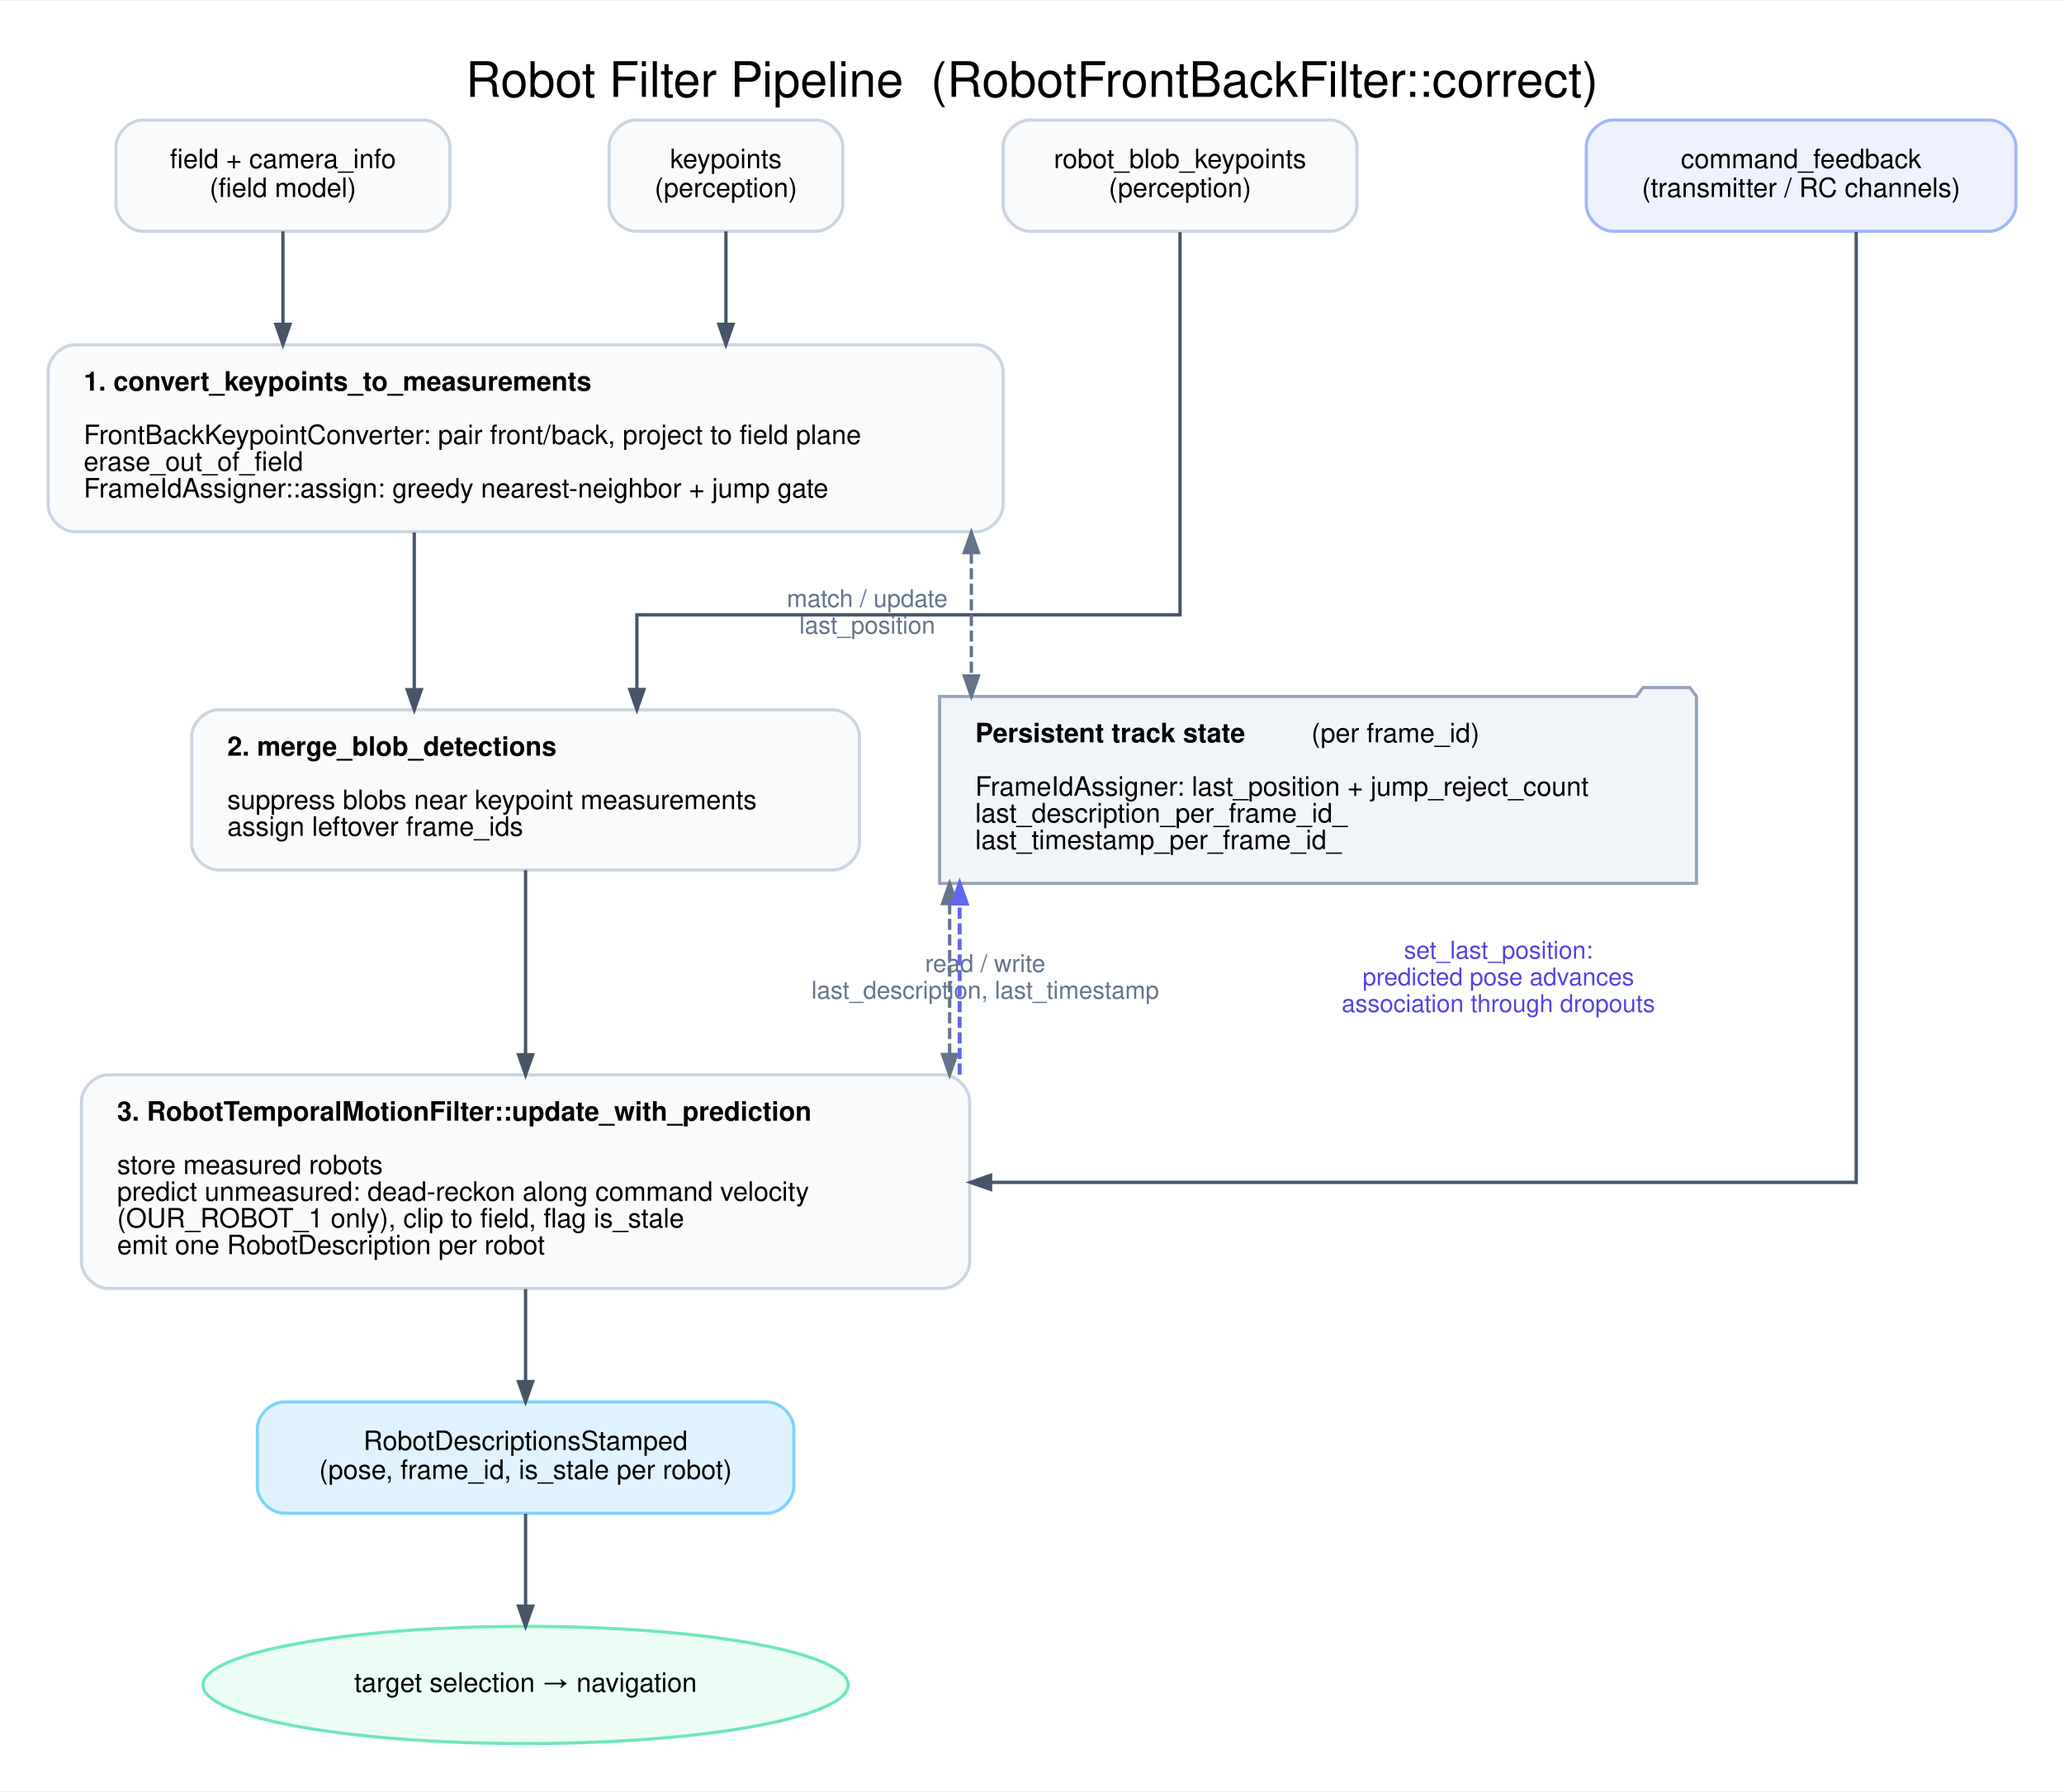
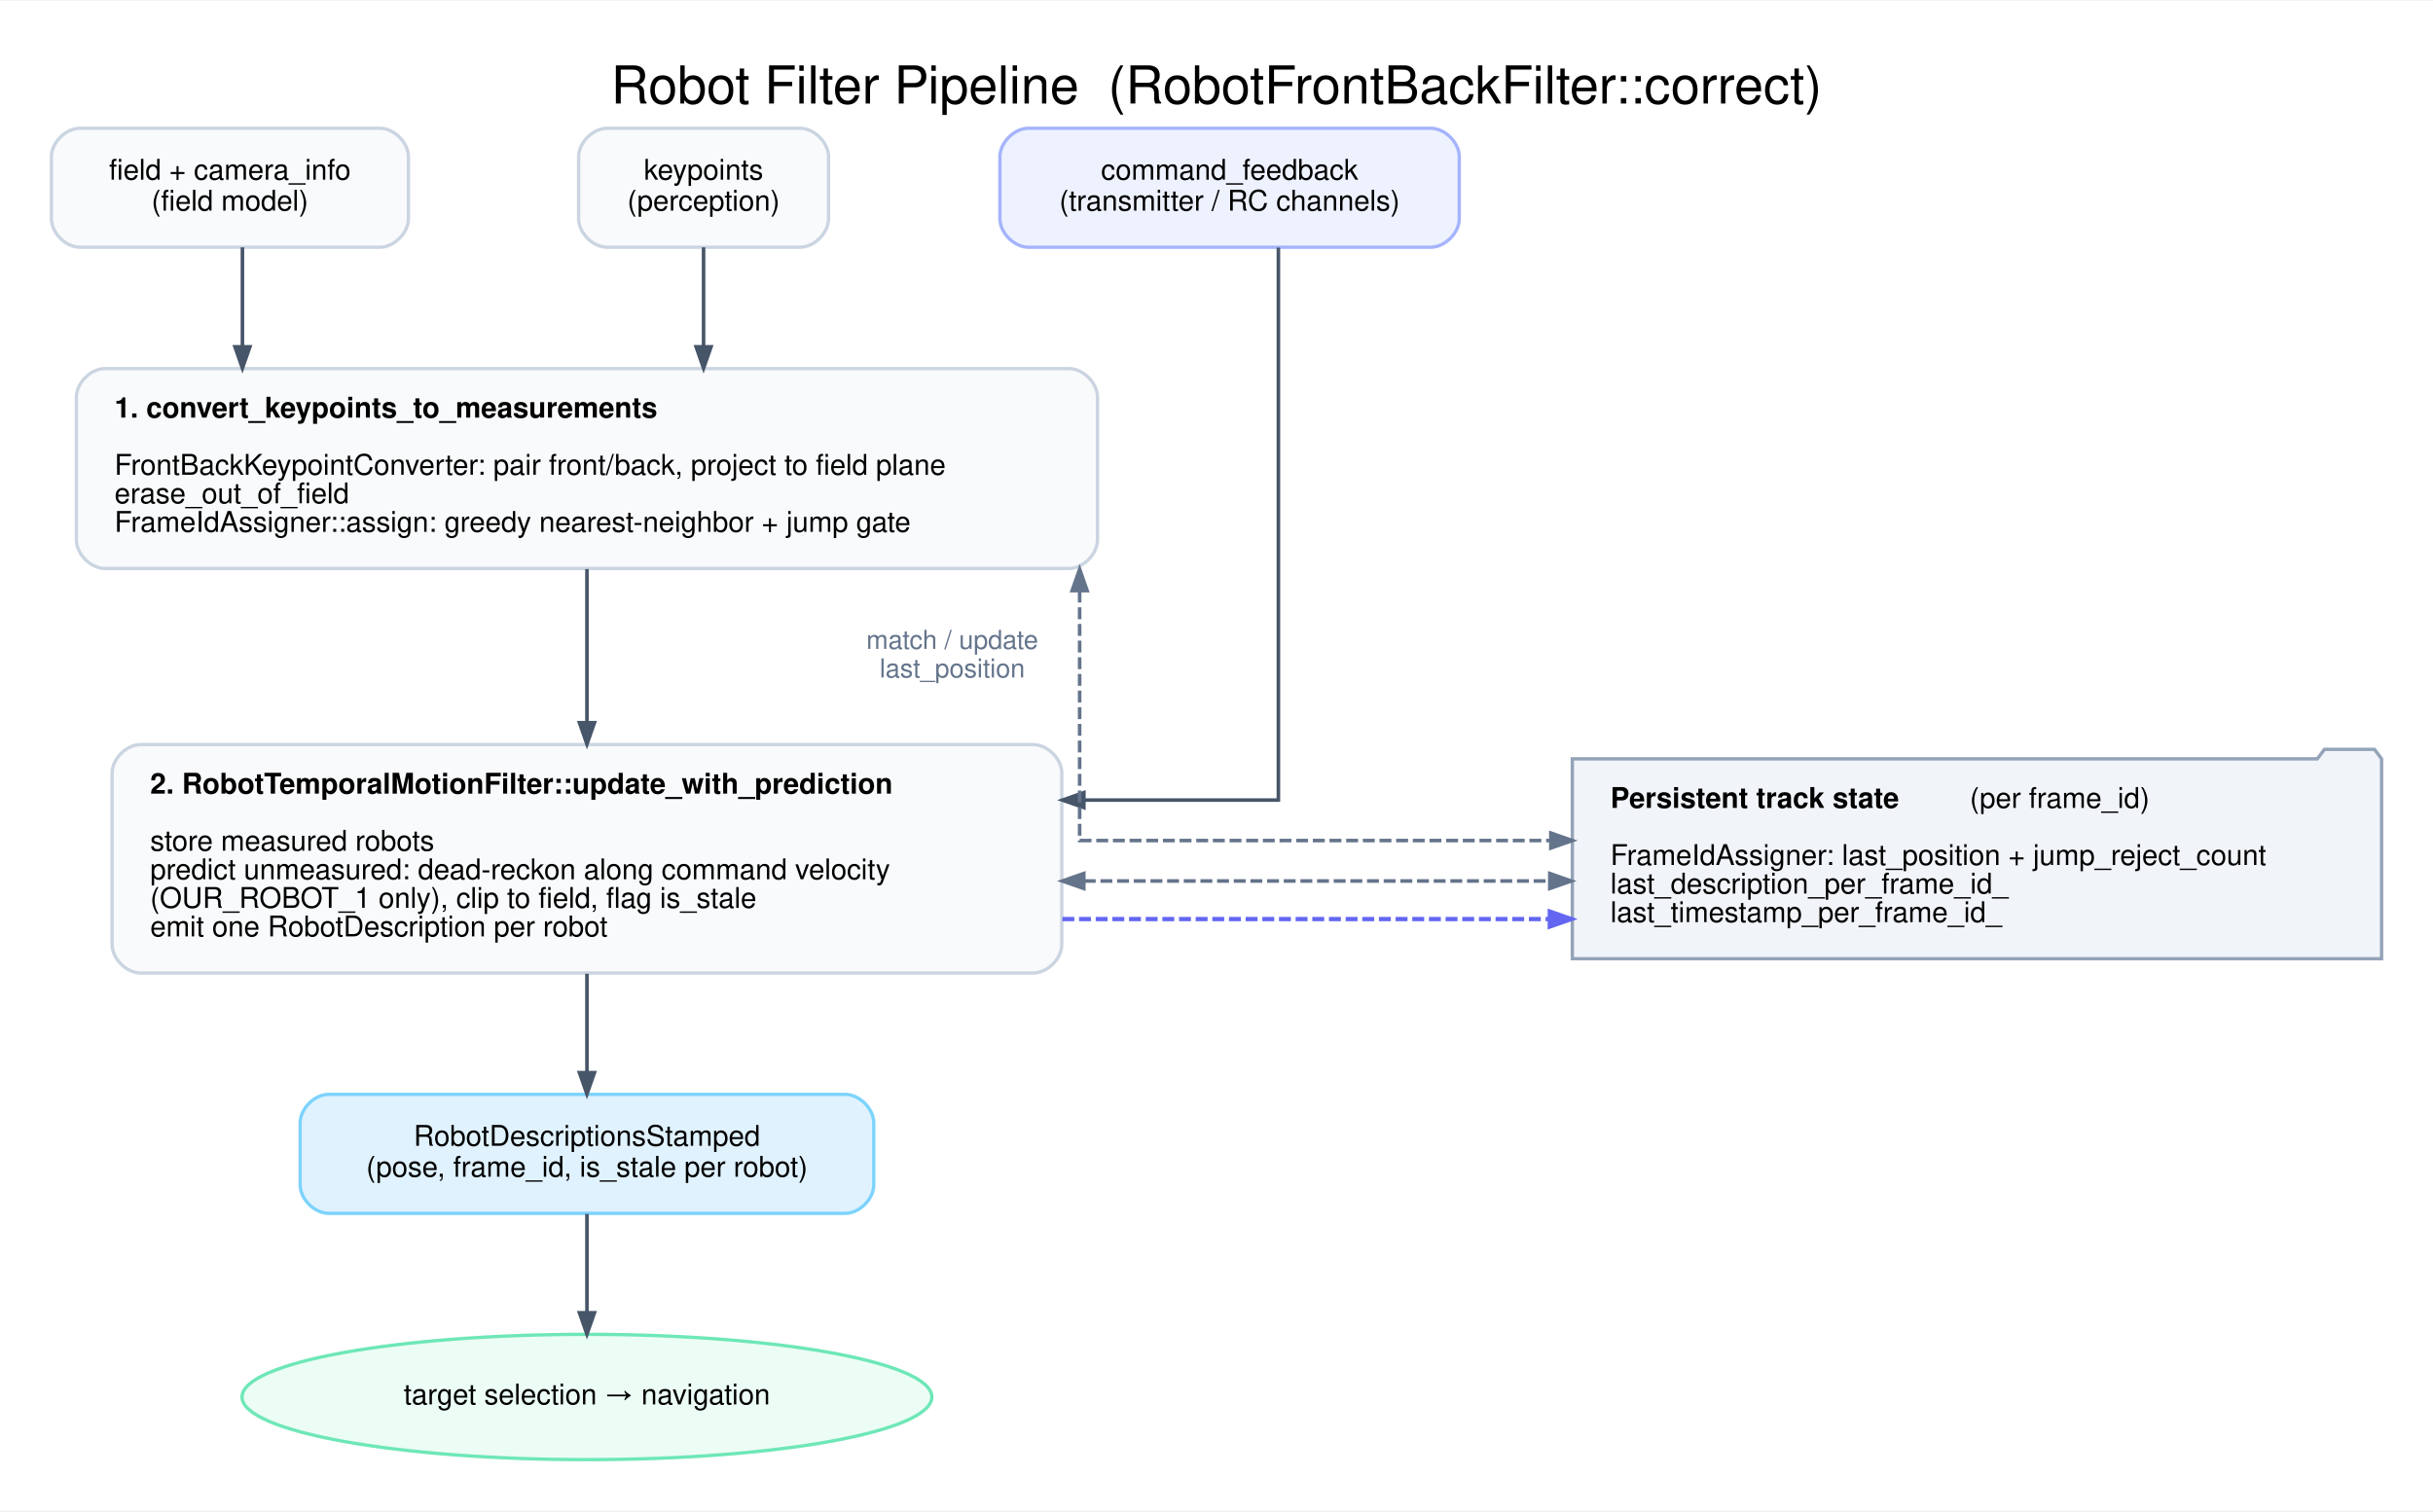
- <svg xmlns="http://www.w3.org/2000/svg" width="927pt" height="805pt" viewBox="0.00 0.00 927.20 804.53">
-   <g id="graph0" class="graph" transform="scale(1 1) rotate(0) translate(21.6 782.93)">
-     <polygon fill="white" stroke="transparent" points="-21.6,21.6 -21.6,-782.93 905.6,-782.93 905.6,21.6 -21.6,21.6" />
-     <text text-anchor="middle" x="442" y="-739.73" font-family="Helvetica,sans-Serif" font-size="22.00">Robot Filter Pipeline  (RobotFrontBackFilter::correct)</text>
+ <svg xmlns="http://www.w3.org/2000/svg" width="1022pt" height="635pt" viewBox="0.00 0.00 1022.20 634.53">
+   <g id="graph0" class="graph" transform="scale(1 1) rotate(0) translate(21.6 612.93)">
+     <polygon fill="white" stroke="transparent" points="-21.6,21.6 -21.6,-612.93 1000.6,-612.93 1000.6,21.6 -21.6,21.6" />
+     <text text-anchor="middle" x="489.5" y="-569.73" font-family="Helvetica,sans-Serif" font-size="22.00">Robot Filter Pipeline  (RobotFrontBackFilter::correct)</text>
    <g id="node1" class="node">
-       <path fill="#f8fafc" stroke="#cbd5e1" stroke-width="1.4" d="M168.5,-729.33C168.5,-729.33 42.5,-729.33 42.5,-729.33 36.5,-729.33 30.5,-723.33 30.5,-717.33 30.5,-717.33 30.5,-691.33 30.5,-691.33 30.5,-685.33 36.5,-679.33 42.5,-679.33 42.5,-679.33 168.5,-679.33 168.5,-679.33 174.5,-679.33 180.5,-685.33 180.5,-691.33 180.5,-691.33 180.5,-717.33 180.5,-717.33 180.5,-723.33 174.5,-729.33 168.5,-729.33" />
-       <text text-anchor="middle" x="105.5" y="-707.73" font-family="Helvetica,sans-Serif" font-size="12.00">field + camera_info</text>
-       <text text-anchor="middle" x="105.5" y="-694.73" font-family="Helvetica,sans-Serif" font-size="12.00">(field model)</text>
+       <path fill="#f8fafc" stroke="#cbd5e1" stroke-width="1.4" d="M138,-559.33C138,-559.33 12,-559.33 12,-559.33 6,-559.33 0,-553.33 0,-547.33 0,-547.33 0,-521.33 0,-521.33 0,-515.33 6,-509.33 12,-509.33 12,-509.33 138,-509.33 138,-509.33 144,-509.33 150,-515.33 150,-521.33 150,-521.33 150,-547.33 150,-547.33 150,-553.33 144,-559.33 138,-559.33" />
+       <text text-anchor="middle" x="75" y="-537.73" font-family="Helvetica,sans-Serif" font-size="12.00">field + camera_info</text>
+       <text text-anchor="middle" x="75" y="-524.73" font-family="Helvetica,sans-Serif" font-size="12.00">(field model)</text>
    </g>
    <g id="node2" class="node">
-       <path fill="#f8fafc" stroke="#cbd5e1" stroke-width="1.4" d="M345,-729.33C345,-729.33 264,-729.33 264,-729.33 258,-729.33 252,-723.33 252,-717.33 252,-717.33 252,-691.33 252,-691.33 252,-685.33 258,-679.33 264,-679.33 264,-679.33 345,-679.33 345,-679.33 351,-679.33 357,-685.33 357,-691.33 357,-691.33 357,-717.33 357,-717.33 357,-723.33 351,-729.33 345,-729.33" />
-       <text text-anchor="middle" x="304.5" y="-707.73" font-family="Helvetica,sans-Serif" font-size="12.00">keypoints</text>
-       <text text-anchor="middle" x="304.5" y="-694.73" font-family="Helvetica,sans-Serif" font-size="12.00">(perception)</text>
+       <path fill="#f8fafc" stroke="#cbd5e1" stroke-width="1.4" d="M314.5,-559.33C314.5,-559.33 233.5,-559.33 233.5,-559.33 227.5,-559.33 221.5,-553.33 221.5,-547.33 221.5,-547.33 221.5,-521.33 221.5,-521.33 221.5,-515.33 227.5,-509.33 233.5,-509.33 233.5,-509.33 314.5,-509.33 314.5,-509.33 320.5,-509.33 326.5,-515.33 326.5,-521.33 326.5,-521.33 326.5,-547.33 326.5,-547.33 326.5,-553.33 320.5,-559.33 314.5,-559.33" />
+       <text text-anchor="middle" x="274" y="-537.73" font-family="Helvetica,sans-Serif" font-size="12.00">keypoints</text>
+       <text text-anchor="middle" x="274" y="-524.73" font-family="Helvetica,sans-Serif" font-size="12.00">(perception)</text>
+     </g>
+     <g id="node4" class="node">
+       <path fill="#f8fafc" stroke="#cbd5e1" stroke-width="1.4" d="M427.5,-458.33C427.5,-458.33 22.5,-458.33 22.5,-458.33 16.5,-458.33 10.5,-452.33 10.5,-446.33 10.5,-446.33 10.5,-386.33 10.5,-386.33 10.5,-380.33 16.5,-374.33 22.5,-374.33 22.5,-374.33 427.5,-374.33 427.5,-374.33 433.5,-374.33 439.5,-380.33 439.5,-386.33 439.5,-386.33 439.5,-446.33 439.5,-446.33 439.5,-452.33 433.5,-458.33 427.5,-458.33" />
+       <text text-anchor="start" x="26.5" y="-437.73" font-family="Helvetica,sans-Serif" font-weight="bold" font-size="12.00">1. convert_keypoints_to_measurements</text>
+       <text text-anchor="start" x="26.5" y="-413.73" font-family="Helvetica,sans-Serif" font-size="12.00">FrontBackKeypointConverter: pair front/back, project to field plane</text>
+       <text text-anchor="start" x="26.5" y="-401.73" font-family="Helvetica,sans-Serif" font-size="12.00">erase_out_of_field</text>
+       <text text-anchor="start" x="26.5" y="-389.73" font-family="Helvetica,sans-Serif" font-size="12.00">FrameIdAssigner::assign: greedy nearest-neighbor + jump gate</text>
+     </g>
+     <g id="edge3" class="edge">
+       <path fill="none" stroke="#475569" stroke-width="1.5" d="M80.25,-509.3C80.25,-509.3 80.25,-467.5 80.25,-467.5" />
+       <polygon fill="#475569" stroke="#475569" stroke-width="1.5" points="83.4,-467.5 80.25,-458.5 77.1,-467.5 83.4,-467.5" />
+     </g>
+     <g id="node3" class="node">
+       <path fill="#eef2ff" stroke="#a5b4fc" stroke-width="1.4" d="M579.5,-559.33C579.5,-559.33 410.5,-559.33 410.5,-559.33 404.5,-559.33 398.5,-553.33 398.5,-547.33 398.5,-547.33 398.5,-521.33 398.5,-521.33 398.5,-515.33 404.5,-509.33 410.5,-509.33 410.5,-509.33 579.5,-509.33 579.5,-509.33 585.5,-509.33 591.5,-515.33 591.5,-521.33 591.5,-521.33 591.5,-547.33 591.5,-547.33 591.5,-553.33 585.5,-559.33 579.5,-559.33" />
+       <text text-anchor="middle" x="495" y="-537.73" font-family="Helvetica,sans-Serif" font-size="12.00">command_feedback</text>
+       <text text-anchor="middle" x="495" y="-524.73" font-family="Helvetica,sans-Serif" font-size="12.00">(transmitter / RC channels)</text>
+     </g>
+     <g id="edge4" class="edge">
+       <path fill="none" stroke="#475569" stroke-width="1.5" d="M274,-509.3C274,-509.3 274,-467.5 274,-467.5" />
+       <polygon fill="#475569" stroke="#475569" stroke-width="1.5" points="277.15,-467.5 274,-458.5 270.85,-467.5 277.15,-467.5" />
    </g>
    <g id="node5" class="node">
-       <path fill="#f8fafc" stroke="#cbd5e1" stroke-width="1.4" d="M417,-628.33C417,-628.33 12,-628.33 12,-628.33 6,-628.33 0,-622.33 0,-616.33 0,-616.33 0,-556.33 0,-556.33 0,-550.33 6,-544.33 12,-544.33 12,-544.33 417,-544.33 417,-544.33 423,-544.33 429,-550.33 429,-556.33 429,-556.33 429,-616.33 429,-616.33 429,-622.33 423,-628.33 417,-628.33" />
-       <text text-anchor="start" x="16" y="-607.73" font-family="Helvetica,sans-Serif" font-weight="bold" font-size="12.00">1. convert_keypoints_to_measurements</text>
-       <text text-anchor="start" x="16" y="-583.73" font-family="Helvetica,sans-Serif" font-size="12.00">FrontBackKeypointConverter: pair front/back, project to field plane</text>
-       <text text-anchor="start" x="16" y="-571.73" font-family="Helvetica,sans-Serif" font-size="12.00">erase_out_of_field</text>
-       <text text-anchor="start" x="16" y="-559.73" font-family="Helvetica,sans-Serif" font-size="12.00">FrameIdAssigner::assign: greedy nearest-neighbor + jump gate</text>
+       <path fill="#f8fafc" stroke="#cbd5e1" stroke-width="1.4" d="M412.5,-300.33C412.5,-300.33 37.5,-300.33 37.5,-300.33 31.5,-300.33 25.5,-294.33 25.5,-288.33 25.5,-288.33 25.5,-216.33 25.5,-216.33 25.5,-210.33 31.5,-204.33 37.5,-204.33 37.5,-204.33 412.5,-204.33 412.5,-204.33 418.5,-204.33 424.5,-210.33 424.5,-216.33 424.5,-216.33 424.5,-288.33 424.5,-288.33 424.5,-294.33 418.5,-300.33 412.5,-300.33" />
+       <text text-anchor="start" x="41.5" y="-279.73" font-family="Helvetica,sans-Serif" font-weight="bold" font-size="12.00">2. RobotTemporalMotionFilter::update_with_prediction</text>
+       <text text-anchor="start" x="41.5" y="-255.73" font-family="Helvetica,sans-Serif" font-size="12.00">store measured robots</text>
+       <text text-anchor="start" x="41.5" y="-243.73" font-family="Helvetica,sans-Serif" font-size="12.00">predict unmeasured: dead-reckon along command velocity</text>
+       <text text-anchor="start" x="41.5" y="-231.73" font-family="Helvetica,sans-Serif" font-size="12.00">(OUR_ROBOT_1 only), clip to field, flag is_stale</text>
+       <text text-anchor="start" x="41.5" y="-219.73" font-family="Helvetica,sans-Serif" font-size="12.00">emit one RobotDescription per robot</text>
    </g>
-     <g id="edge4" class="edge">
-       <path fill="none" stroke="#475569" stroke-width="1.5" d="M105.5,-679.3C105.5,-679.3 105.5,-637.5 105.5,-637.5" />
-       <polygon fill="#475569" stroke="#475569" stroke-width="1.5" points="108.65,-637.5 105.5,-628.5 102.35,-637.5 108.65,-637.5" />
-     </g>
-     <g id="node3" class="node">
-       <path fill="#f8fafc" stroke="#cbd5e1" stroke-width="1.4" d="M576,-729.33C576,-729.33 441,-729.33 441,-729.33 435,-729.33 429,-723.33 429,-717.33 429,-717.33 429,-691.33 429,-691.33 429,-685.33 435,-679.33 441,-679.33 441,-679.33 576,-679.33 576,-679.33 582,-679.33 588,-685.33 588,-691.33 588,-691.33 588,-717.33 588,-717.33 588,-723.33 582,-729.33 576,-729.33" />
-       <text text-anchor="middle" x="508.5" y="-707.73" font-family="Helvetica,sans-Serif" font-size="12.00">robot_blob_keypoints</text>
-       <text text-anchor="middle" x="508.5" y="-694.73" font-family="Helvetica,sans-Serif" font-size="12.00">(perception)</text>
+     <g id="edge6" class="edge">
+       <path fill="none" stroke="#475569" stroke-width="1.5" d="M515.5,-509.18C515.5,-444.43 515.5,-277 515.5,-277 515.5,-277 433.78,-277 433.78,-277" />
+       <polygon fill="#475569" stroke="#475569" stroke-width="1.5" points="433.78,-273.85 424.78,-277 433.78,-280.15 433.78,-273.85" />
    </g>
    <g id="edge5" class="edge">
-       <path fill="none" stroke="#475569" stroke-width="1.5" d="M304.5,-679.3C304.5,-679.3 304.5,-637.5 304.5,-637.5" />
-       <polygon fill="#475569" stroke="#475569" stroke-width="1.5" points="307.65,-637.5 304.5,-628.5 301.35,-637.5 307.65,-637.5" />
-     </g>
-     <g id="node4" class="node">
-       <path fill="#eef2ff" stroke="#a5b4fc" stroke-width="1.4" d="M872,-729.33C872,-729.33 703,-729.33 703,-729.33 697,-729.33 691,-723.33 691,-717.33 691,-717.33 691,-691.33 691,-691.33 691,-685.33 697,-679.33 703,-679.33 703,-679.33 872,-679.33 872,-679.33 878,-679.33 884,-685.33 884,-691.33 884,-691.33 884,-717.33 884,-717.33 884,-723.33 878,-729.33 872,-729.33" />
-       <text text-anchor="middle" x="787.5" y="-707.73" font-family="Helvetica,sans-Serif" font-size="12.00">command_feedback</text>
-       <text text-anchor="middle" x="787.5" y="-694.73" font-family="Helvetica,sans-Serif" font-size="12.00">(transmitter / RC channels)</text>
+       <path fill="none" stroke="#475569" stroke-width="1.5" d="M225,-374.09C225,-374.09 225,-309.51 225,-309.51" />
+       <polygon fill="#475569" stroke="#475569" stroke-width="1.5" points="228.15,-309.51 225,-300.51 221.85,-309.51 228.15,-309.51" />
    </g>
    <g id="node6" class="node">
-       <path fill="#f8fafc" stroke="#cbd5e1" stroke-width="1.4" d="M352.5,-464.33C352.5,-464.33 76.5,-464.33 76.5,-464.33 70.5,-464.33 64.5,-458.33 64.5,-452.33 64.5,-452.33 64.5,-404.33 64.5,-404.33 64.5,-398.33 70.5,-392.33 76.5,-392.33 76.5,-392.33 352.5,-392.33 352.5,-392.33 358.5,-392.33 364.5,-398.33 364.5,-404.33 364.5,-404.33 364.5,-452.33 364.5,-452.33 364.5,-458.33 358.5,-464.33 352.5,-464.33" />
-       <text text-anchor="start" x="80.5" y="-443.73" font-family="Helvetica,sans-Serif" font-weight="bold" font-size="12.00">2. merge_blob_detections</text>
-       <text text-anchor="start" x="80.5" y="-419.73" font-family="Helvetica,sans-Serif" font-size="12.00">suppress blobs near keypoint measurements</text>
-       <text text-anchor="start" x="80.5" y="-407.73" font-family="Helvetica,sans-Serif" font-size="12.00">assign leftover frame_ids</text>
+       <polygon fill="#f1f5f9" stroke="#94a3b8" stroke-width="1.4" points="979,-294.33 976,-298.33 955,-298.33 952,-294.33 639,-294.33 639,-210.33 979,-210.33 979,-294.33" />
+       <text text-anchor="start" x="655" y="-273.73" font-family="Helvetica,sans-Serif" font-weight="bold" font-size="12.00">Persistent track state</text>
+       <text text-anchor="start" x="806" y="-273.73" font-family="Helvetica,sans-Serif" font-size="12.00"> (per frame_id)</text>
+       <text text-anchor="start" x="655" y="-249.73" font-family="Helvetica,sans-Serif" font-size="12.00">FrameIdAssigner: last_position + jump_reject_count</text>
+       <text text-anchor="start" x="655" y="-237.73" font-family="Helvetica,sans-Serif" font-size="12.00">last_description_per_frame_id_</text>
+       <text text-anchor="start" x="655" y="-225.73" font-family="Helvetica,sans-Serif" font-size="12.00">last_timestamp_per_frame_id_</text>
+     </g>
+     <g id="edge9" class="edge">
+       <path fill="none" stroke="#64748b" stroke-width="1.5" stroke-dasharray="5,2" d="M432,-365.02C432,-365.02 432,-260 432,-260 432,-260 629.97,-260 629.97,-260" />
+       <polygon fill="#64748b" stroke="#64748b" stroke-width="1.5" points="428.85,-365.02 432,-374.02 435.15,-365.02 428.85,-365.02" />
+       <polygon fill="#64748b" stroke="#64748b" stroke-width="1.5" points="629.97,-263.15 638.97,-260 629.97,-256.85 629.97,-263.15" />
+       <text text-anchor="middle" x="378.5" y="-340.53" font-family="Helvetica,sans-Serif" font-size="11.00" fill="#64748b">match / update</text>
+       <text text-anchor="middle" x="378.5" y="-328.53" font-family="Helvetica,sans-Serif" font-size="11.00" fill="#64748b">last_position</text>
+     </g>
+     <g id="edge10" class="edge">
+       <path fill="none" stroke="#64748b" stroke-width="1.5" stroke-dasharray="5,2" d="M433.75,-243C433.75,-243 629.53,-243 629.53,-243" />
+       <polygon fill="#64748b" stroke="#64748b" stroke-width="1.5" points="629.53,-246.15 638.53,-243 629.53,-239.85 629.53,-246.15" />
+       <polygon fill="#64748b" stroke="#64748b" stroke-width="1.5" points="433.75,-239.85 424.75,-243 433.75,-246.15 433.75,-239.85" />
+     </g>
+     <g id="edge11" class="edge">
+       <path fill="none" stroke="#6366f1" stroke-width="1.8" stroke-dasharray="5,2" d="M424.75,-227C424.75,-227 629.53,-227 629.53,-227" />
+       <polygon fill="#6366f1" stroke="#6366f1" stroke-width="1.8" points="629.53,-230.15 638.53,-227 629.53,-223.85 629.53,-230.15" />
+     </g>
+     <g id="node7" class="node">
+       <path fill="#e0f2fe" stroke="#7dd3fc" stroke-width="1.4" d="M333.5,-153.33C333.5,-153.33 116.5,-153.33 116.5,-153.33 110.5,-153.33 104.5,-147.33 104.5,-141.33 104.5,-141.33 104.5,-115.33 104.5,-115.33 104.5,-109.33 110.5,-103.33 116.5,-103.33 116.5,-103.33 333.5,-103.33 333.5,-103.33 339.5,-103.33 345.5,-109.33 345.5,-115.33 345.5,-115.33 345.5,-141.33 345.5,-141.33 345.5,-147.33 339.5,-153.33 333.5,-153.33" />
+       <text text-anchor="middle" x="225" y="-131.73" font-family="Helvetica,sans-Serif" font-size="12.00">RobotDescriptionsStamped</text>
+       <text text-anchor="middle" x="225" y="-118.73" font-family="Helvetica,sans-Serif" font-size="12.00">(pose, frame_id, is_stale per robot)</text>
    </g>
    <g id="edge7" class="edge">
-       <path fill="none" stroke="#475569" stroke-width="1.5" d="M508.5,-678.93C508.5,-625.64 508.5,-507 508.5,-507 508.5,-507 264.5,-507 264.5,-507 264.5,-507 264.5,-473.44 264.5,-473.44" />
-       <polygon fill="#475569" stroke="#475569" stroke-width="1.5" points="267.65,-473.44 264.5,-464.44 261.35,-473.44 267.65,-473.44" />
-     </g>
-     <g id="node7" class="node">
-       <path fill="#f8fafc" stroke="#cbd5e1" stroke-width="1.4" d="M402,-300.33C402,-300.33 27,-300.33 27,-300.33 21,-300.33 15,-294.33 15,-288.33 15,-288.33 15,-216.33 15,-216.33 15,-210.33 21,-204.33 27,-204.33 27,-204.33 402,-204.33 402,-204.33 408,-204.33 414,-210.33 414,-216.33 414,-216.33 414,-288.33 414,-288.33 414,-294.33 408,-300.33 402,-300.33" />
-       <text text-anchor="start" x="31" y="-279.73" font-family="Helvetica,sans-Serif" font-weight="bold" font-size="12.00">3. RobotTemporalMotionFilter::update_with_prediction</text>
-       <text text-anchor="start" x="31" y="-255.73" font-family="Helvetica,sans-Serif" font-size="12.00">store measured robots</text>
-       <text text-anchor="start" x="31" y="-243.73" font-family="Helvetica,sans-Serif" font-size="12.00">predict unmeasured: dead-reckon along command velocity</text>
-       <text text-anchor="start" x="31" y="-231.73" font-family="Helvetica,sans-Serif" font-size="12.00">(OUR_ROBOT_1 only), clip to field, flag is_stale</text>
-       <text text-anchor="start" x="31" y="-219.73" font-family="Helvetica,sans-Serif" font-size="12.00">emit one RobotDescription per robot</text>
-     </g>
-     <g id="edge9" class="edge">
-       <path fill="none" stroke="#475569" stroke-width="1.5" d="M812.25,-679.04C812.25,-583.78 812.25,-252 812.25,-252 812.25,-252 423.37,-252 423.37,-252" />
-       <polygon fill="#475569" stroke="#475569" stroke-width="1.5" points="423.37,-248.85 414.37,-252 423.37,-255.15 423.37,-248.85" />
-     </g>
-     <g id="edge6" class="edge">
-       <path fill="none" stroke="#475569" stroke-width="1.5" d="M164.5,-543.98C164.5,-543.98 164.5,-473.35 164.5,-473.35" />
-       <polygon fill="#475569" stroke="#475569" stroke-width="1.5" points="167.65,-473.35 164.5,-464.35 161.35,-473.35 167.65,-473.35" />
+       <path fill="none" stroke="#475569" stroke-width="1.5" d="M225,-204.03C225,-204.03 225,-162.46 225,-162.46" />
+       <polygon fill="#475569" stroke="#475569" stroke-width="1.5" points="228.15,-162.46 225,-153.46 221.85,-162.46 228.15,-162.46" />
    </g>
    <g id="node8" class="node">
-       <polygon fill="#f1f5f9" stroke="#94a3b8" stroke-width="1.4" points="740.5,-470.33 737.5,-474.33 716.5,-474.33 713.5,-470.33 400.5,-470.33 400.5,-386.33 740.5,-386.33 740.5,-470.33" />
-       <text text-anchor="start" x="416.5" y="-449.73" font-family="Helvetica,sans-Serif" font-weight="bold" font-size="12.00">Persistent track state</text>
-       <text text-anchor="start" x="567.5" y="-449.73" font-family="Helvetica,sans-Serif" font-size="12.00"> (per frame_id)</text>
-       <text text-anchor="start" x="416.5" y="-425.73" font-family="Helvetica,sans-Serif" font-size="12.00">FrameIdAssigner: last_position + jump_reject_count</text>
-       <text text-anchor="start" x="416.5" y="-413.73" font-family="Helvetica,sans-Serif" font-size="12.00">last_description_per_frame_id_</text>
-       <text text-anchor="start" x="416.5" y="-401.73" font-family="Helvetica,sans-Serif" font-size="12.00">last_timestamp_per_frame_id_</text>
-     </g>
-     <g id="edge12" class="edge">
-       <path fill="none" stroke="#64748b" stroke-width="1.5" stroke-dasharray="5,2" d="M414.75,-534.98C414.75,-534.98 414.75,-479.51 414.75,-479.51" />
-       <polygon fill="#64748b" stroke="#64748b" stroke-width="1.5" points="417.9,-479.51 414.75,-470.51 411.6,-479.51 417.9,-479.51" />
-       <polygon fill="#64748b" stroke="#64748b" stroke-width="1.5" points="411.6,-534.98 414.75,-543.98 417.9,-534.98 411.6,-534.98" />
-       <text text-anchor="middle" x="368" y="-510.53" font-family="Helvetica,sans-Serif" font-size="11.00" fill="#64748b">match / update</text>
-       <text text-anchor="middle" x="368" y="-498.53" font-family="Helvetica,sans-Serif" font-size="11.00" fill="#64748b">last_position</text>
+       <ellipse fill="#ecfdf5" stroke="#6ee7b7" stroke-width="1.4" cx="225" cy="-26.16" rx="144.91" ry="26.33" />
+       <text text-anchor="middle" x="225" y="-23.06" font-family="Helvetica,sans-Serif" font-size="12.00">target selection → navigation</text>
    </g>
    <g id="edge8" class="edge">
-       <path fill="none" stroke="#475569" stroke-width="1.5" d="M214.5,-392.28C214.5,-392.28 214.5,-309.34 214.5,-309.34" />
-       <polygon fill="#475569" stroke="#475569" stroke-width="1.5" points="217.65,-309.34 214.5,-300.34 211.35,-309.34 217.65,-309.34" />
-     </g>
-     <g id="edge13" class="edge">
-       <path fill="none" stroke="#64748b" stroke-width="1.5" stroke-dasharray="5,2" d="M405,-309.42C405,-309.42 405,-377.28 405,-377.28" />
-       <polygon fill="#64748b" stroke="#64748b" stroke-width="1.5" points="401.85,-377.28 405,-386.28 408.15,-377.28 401.85,-377.28" />
-       <polygon fill="#64748b" stroke="#64748b" stroke-width="1.5" points="408.15,-309.42 405,-300.42 401.85,-309.42 408.15,-309.42" />
-       <text text-anchor="middle" x="421" y="-346.53" font-family="Helvetica,sans-Serif" font-size="11.00" fill="#64748b">read / write</text>
-       <text text-anchor="middle" x="421" y="-334.53" font-family="Helvetica,sans-Serif" font-size="11.00" fill="#64748b">last_description, last_timestamp</text>
-     </g>
-     <g id="edge14" class="edge">
-       <path fill="none" stroke="#6366f1" stroke-width="1.8" stroke-dasharray="5,2" d="M409.5,-300.42C409.5,-300.42 409.5,-377.28 409.5,-377.28" />
-       <polygon fill="#6366f1" stroke="#6366f1" stroke-width="1.8" points="406.35,-377.28 409.5,-386.28 412.65,-377.28 406.35,-377.28" />
-       <text text-anchor="middle" x="651.5" y="-352.53" font-family="Helvetica,sans-Serif" font-size="11.00" fill="#4f46e5">set_last_position:</text>
-       <text text-anchor="middle" x="651.5" y="-340.53" font-family="Helvetica,sans-Serif" font-size="11.00" fill="#4f46e5">predicted pose advances</text>
-       <text text-anchor="middle" x="651.5" y="-328.53" font-family="Helvetica,sans-Serif" font-size="11.00" fill="#4f46e5">association through dropouts</text>
-     </g>
-     <g id="node9" class="node">
-       <path fill="#e0f2fe" stroke="#7dd3fc" stroke-width="1.4" d="M323,-153.33C323,-153.33 106,-153.33 106,-153.33 100,-153.33 94,-147.33 94,-141.33 94,-141.33 94,-115.33 94,-115.33 94,-109.33 100,-103.33 106,-103.33 106,-103.33 323,-103.33 323,-103.33 329,-103.33 335,-109.33 335,-115.33 335,-115.33 335,-141.33 335,-141.33 335,-147.33 329,-153.33 323,-153.33" />
-       <text text-anchor="middle" x="214.5" y="-131.73" font-family="Helvetica,sans-Serif" font-size="12.00">RobotDescriptionsStamped</text>
-       <text text-anchor="middle" x="214.5" y="-118.73" font-family="Helvetica,sans-Serif" font-size="12.00">(pose, frame_id, is_stale per robot)</text>
-     </g>
-     <g id="edge10" class="edge">
-       <path fill="none" stroke="#475569" stroke-width="1.5" d="M214.5,-204.03C214.5,-204.03 214.5,-162.46 214.5,-162.46" />
-       <polygon fill="#475569" stroke="#475569" stroke-width="1.5" points="217.65,-162.46 214.5,-153.46 211.35,-162.46 217.65,-162.46" />
-     </g>
-     <g id="node10" class="node">
-       <ellipse fill="#ecfdf5" stroke="#6ee7b7" stroke-width="1.4" cx="214.5" cy="-26.16" rx="144.91" ry="26.33" />
-       <text text-anchor="middle" x="214.5" y="-23.06" font-family="Helvetica,sans-Serif" font-size="12.00">target selection → navigation</text>
-     </g>
-     <g id="edge11" class="edge">
-       <path fill="none" stroke="#475569" stroke-width="1.5" d="M214.5,-103.07C214.5,-103.07 214.5,-61.55 214.5,-61.55" />
-       <polygon fill="#475569" stroke="#475569" stroke-width="1.5" points="217.65,-61.55 214.5,-52.55 211.35,-61.55 217.65,-61.55" />
+       <path fill="none" stroke="#475569" stroke-width="1.5" d="M225,-103.07C225,-103.07 225,-61.55 225,-61.55" />
+       <polygon fill="#475569" stroke="#475569" stroke-width="1.5" points="228.15,-61.55 225,-52.55 221.85,-61.55 228.15,-61.55" />
    </g>
  </g>
</svg>
